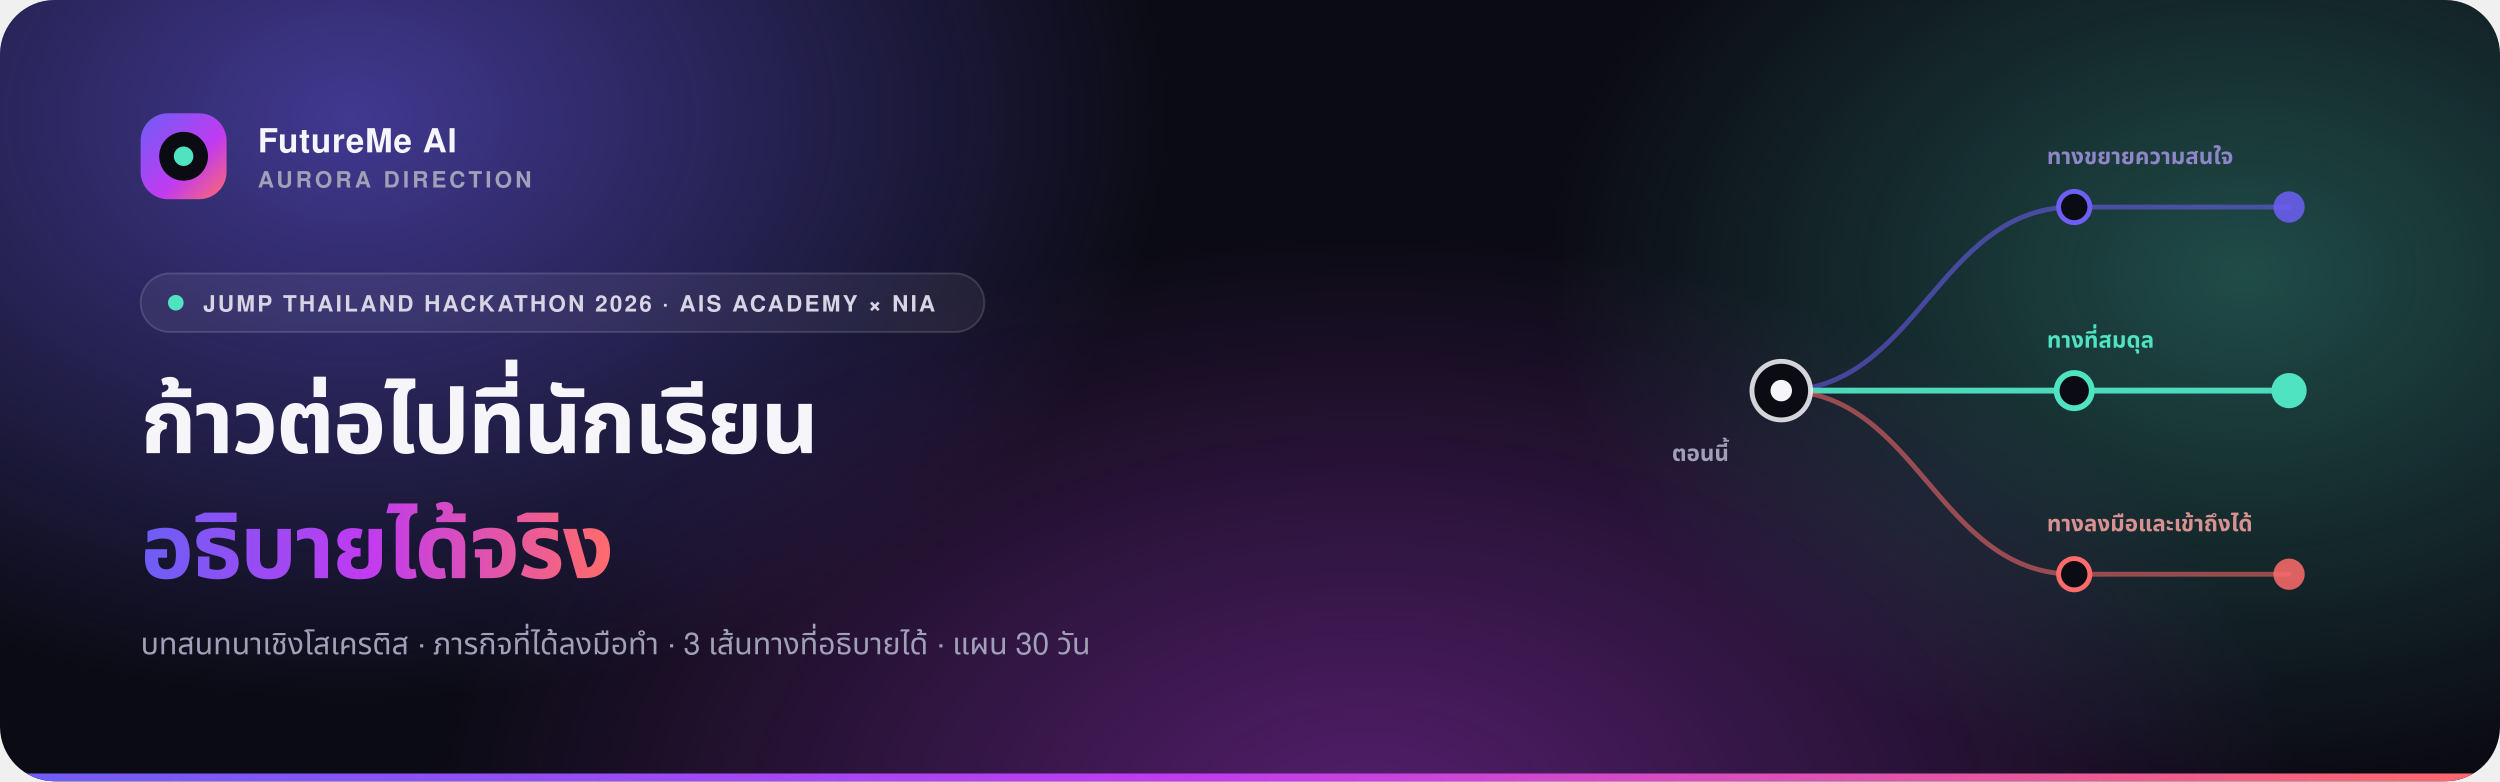
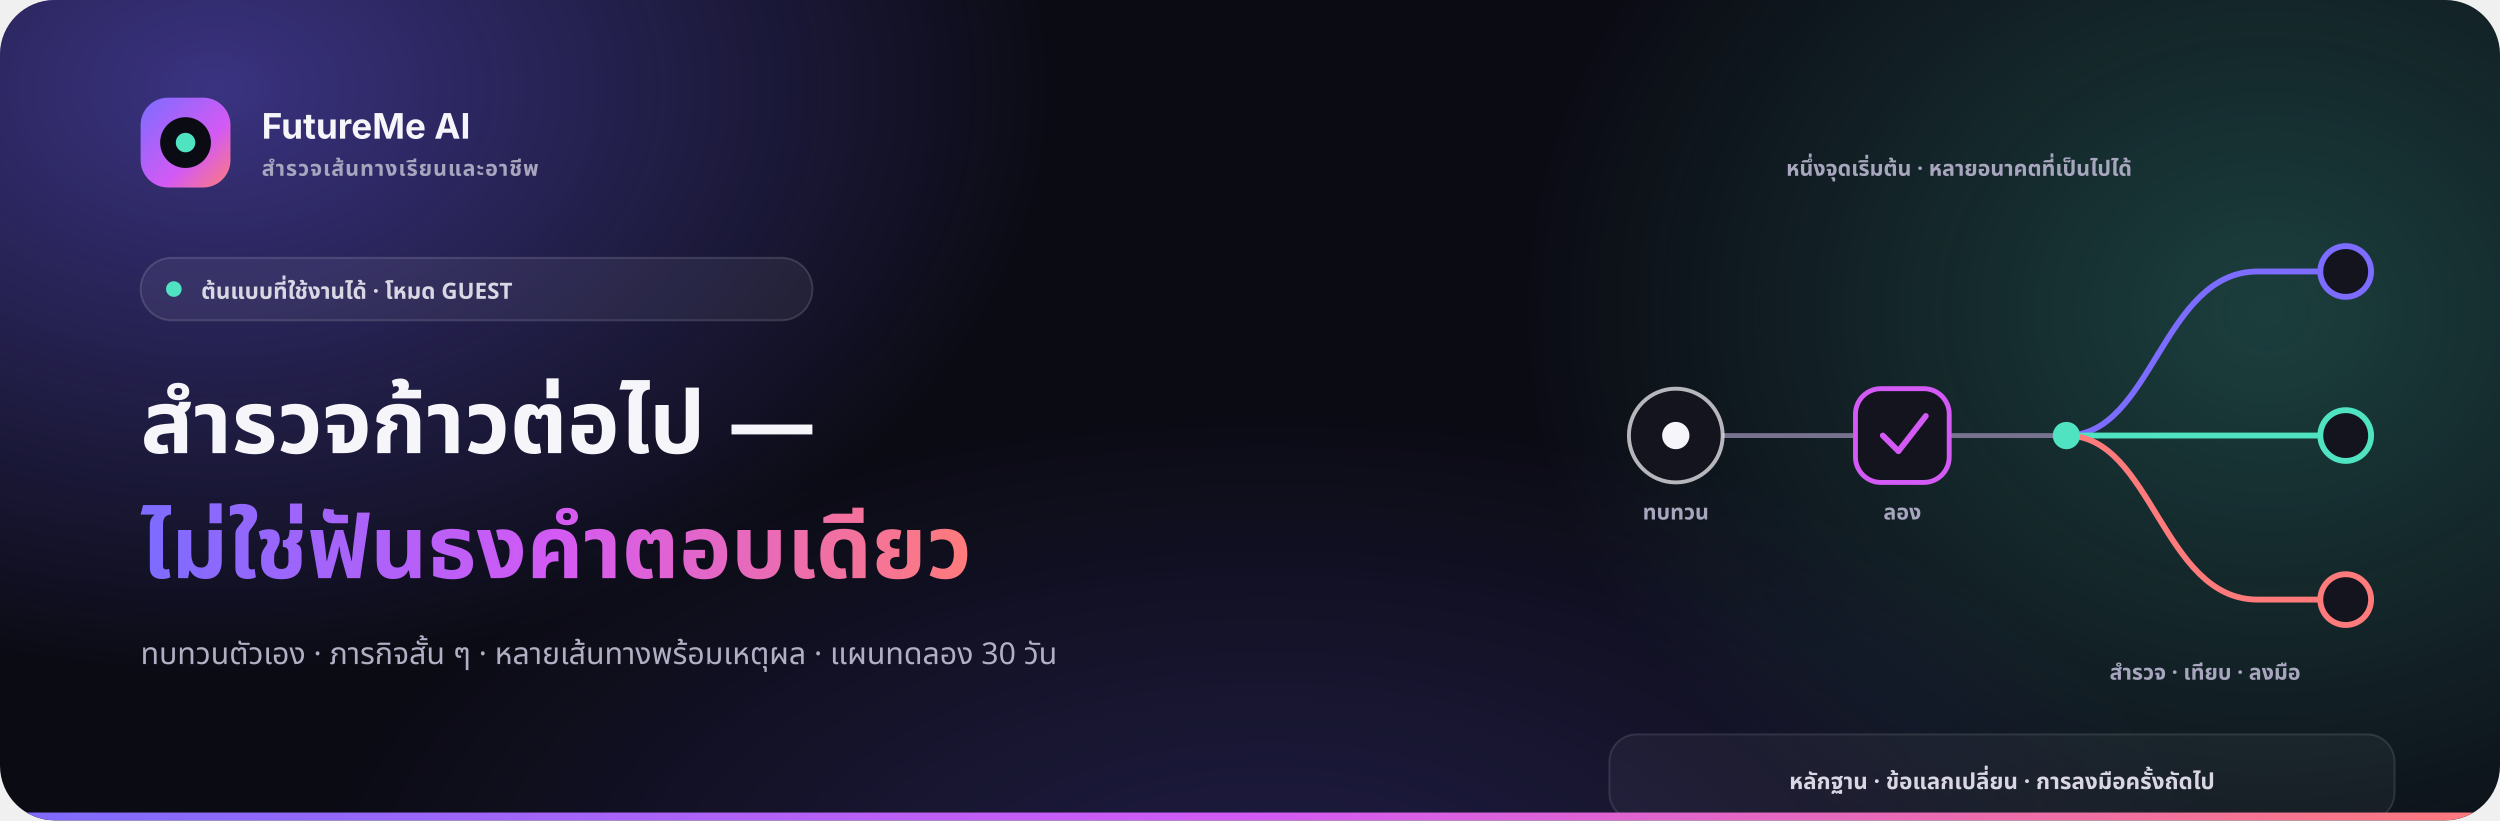
- <svg xmlns="http://www.w3.org/2000/svg" viewBox="0 0 1280 400" width="1280" height="400" role="img" aria-label="FutureMe AI — career and study guidance for Thai students that shows its reasoning">
+ <svg xmlns="http://www.w3.org/2000/svg" viewBox="0 0 1280 420" width="1280" height="420" role="img" aria-labelledby="title description">
  <defs>
    <linearGradient id="aurora" x1="0" y1="0" x2="1" y2="0">
-       <stop offset="0%" stop-color="#6D5EF6" />
-       <stop offset="48%" stop-color="#C13BF0" />
-       <stop offset="100%" stop-color="#FF6B6B" />
+       <stop offset="0%" stop-color="#7C6CFF" />
+       <stop offset="50%" stop-color="#D35AF4" />
+       <stop offset="100%" stop-color="#FF7B7B" />
    </linearGradient>
-     <radialGradient id="glowIndigo" cx="50%" cy="50%" r="50%">
-       <stop offset="0%" stop-color="#6D5EF6" stop-opacity="0.55" />
+     <linearGradient id="mark" x1="0" y1="0" x2="1" y2="1">
+       <stop offset="0%" stop-color="#7C6CFF" />
+       <stop offset="62%" stop-color="#D35AF4" />
+       <stop offset="100%" stop-color="#FF7B7B" />
+     </linearGradient>
+     <radialGradient id="indigoGlow" cx="50%" cy="50%" r="50%">
+       <stop offset="0%" stop-color="#6D5EF6" stop-opacity=".48" />
      <stop offset="100%" stop-color="#6D5EF6" stop-opacity="0" />
    </radialGradient>
-     <radialGradient id="glowMagenta" cx="50%" cy="50%" r="50%">
-       <stop offset="0%" stop-color="#C13BF0" stop-opacity="0.40" />
-       <stop offset="100%" stop-color="#C13BF0" stop-opacity="0" />
-     </radialGradient>
-     <radialGradient id="glowMint" cx="50%" cy="50%" r="50%">
-       <stop offset="0%" stop-color="#4FE3C1" stop-opacity="0.30" />
+     <radialGradient id="mintGlow" cx="50%" cy="50%" r="50%">
+       <stop offset="0%" stop-color="#4FE3C1" stop-opacity=".24" />
      <stop offset="100%" stop-color="#4FE3C1" stop-opacity="0" />
    </radialGradient>
-     <linearGradient id="markGrad" x1="0" y1="0" x2="1" y2="1">
-       <stop offset="0%" stop-color="#6D5EF6" />
-       <stop offset="60%" stop-color="#C13BF0" />
-       <stop offset="100%" stop-color="#FF6B6B" />
-     </linearGradient>
-     <clipPath id="card">
-       <rect x="0" y="0" width="1280" height="400" rx="28" />
+     <clipPath id="frame">
+       <rect width="1280" height="420" rx="28" />
    </clipPath>
  </defs>
-   <g clip-path="url(#card)">
-     <rect x="0" y="0" width="1280" height="400" fill="#0B0B14" />
-     <ellipse cx="180" cy="60" rx="420" ry="300" fill="url(#glowIndigo)" />
-     <ellipse cx="700" cy="420" rx="480" ry="300" fill="url(#glowMagenta)" />
-     <ellipse cx="1150" cy="140" rx="360" ry="260" fill="url(#glowMint)" />
-     <g transform="translate(72,58)">
-       <rect x="0" y="0" width="44" height="44" rx="14" fill="url(#markGrad)" />
-       <circle cx="22" cy="22" r="12.5" fill="#0B0B14" />
-       <circle cx="22" cy="22" r="5" fill="#4FE3C1" />
-       <text x="60" y="20" font-family="Helvetica Neue, Helvetica, Arial, sans-serif" font-size="17" font-weight="700" fill="#F5F5FA" letter-spacing="0.4">FutureMe AI</text>
-       <text x="60" y="38" font-family="Helvetica Neue, Helvetica, Arial, sans-serif" font-size="11.5" font-weight="600" fill="#A0A0B8" letter-spacing="1.6">AURORA DIRECTION</text>
+   <g clip-path="url(#frame)">
+     <rect width="1280" height="420" fill="#0B0B14" />
+     <ellipse cx="110" cy="45" rx="430" ry="300" fill="url(#indigoGlow)" />
+     <ellipse cx="1160" cy="160" rx="380" ry="320" fill="url(#mintGlow)" />
+     <ellipse cx="650" cy="470" rx="500" ry="260" fill="url(#indigoGlow)" opacity=".45" />
+     <g transform="translate(72 50)">
+       <rect width="46" height="46" rx="14" fill="url(#mark)" />
+       <circle cx="23" cy="23" r="13" fill="#0B0B14" />
+       <circle cx="23" cy="23" r="5" fill="#4FE3C1" />
+       <text x="62" y="21" font-family="Inter, Helvetica Neue, Arial, sans-serif" font-size="18" font-weight="700" fill="#F5F5FA">FutureMe AI</text>
+       <text x="62" y="40" font-family="Noto Sans Thai, IBM Plex Sans Thai, Tahoma, sans-serif" font-size="11" font-weight="700" letter-spacing=".5" fill="#A8A6BE">สำรวจเส้นทางเรียนและอาชีพ</text>
    </g>
-     <g transform="translate(72,140)">
-       <rect x="0" y="0" width="432" height="30" rx="15" fill="#FFFFFF" fill-opacity="0.06" stroke="#FFFFFF" stroke-opacity="0.14" />
-       <circle cx="18" cy="15" r="4" fill="#4FE3C1" />
-       <text x="32" y="19.5" font-family="Helvetica Neue, Helvetica, Arial, sans-serif" font-size="11.5" font-weight="700" fill="#D8D4E5" letter-spacing="1.15">JUMP THAILAND HACKATHON 2026 · AIS ACADEMY × NIA</text>
+     <g transform="translate(72 132)">
+       <rect width="344" height="32" rx="16" fill="#FFFFFF" fill-opacity=".06" stroke="#FFFFFF" stroke-opacity=".14" />
+       <circle cx="17" cy="16" r="4" fill="#4FE3C1" />
+       <text x="31" y="21" font-family="Noto Sans Thai, IBM Plex Sans Thai, Tahoma, sans-serif" font-size="11.5" font-weight="700" fill="#D9D7E4">ต้นแบบที่ใช้งานได้ · โหมด GUEST</text>
    </g>
-     <text x="72" y="232" font-family="Noto Sans Thai, IBM Plex Sans Thai, Leelawadee UI, Tahoma, Thonburi, Helvetica, Arial, sans-serif" font-size="46" font-weight="700" fill="#F5F5FA" letter-spacing="-1">ก้าวต่อไปที่นักเรียน</text>
-     <text x="72" y="296" font-family="Noto Sans Thai, IBM Plex Sans Thai, Leelawadee UI, Tahoma, Thonburi, Helvetica, Arial, sans-serif" font-size="46" font-weight="700" fill="url(#aurora)" letter-spacing="-1">อธิบายได้จริง</text>
-     <text x="72" y="335" font-family="Noto Sans Thai, IBM Plex Sans Thai, Leelawadee UI, Tahoma, Thonburi, Helvetica, Arial, sans-serif" font-size="15.5" fill="#A0A0B8">บทสนทนาเชิงโสเครติส · ภารกิจที่ได้ลงมือทำ · 3 เส้นทางที่อธิบายได้ · แผน 30 วัน</text>
-     <g transform="translate(872,60)" fill="none" stroke-linecap="round">
-       <path d="M40 140 C 110 140, 120 46, 190 46 L 300 46" stroke="#6D5EF6" stroke-opacity="0.55" stroke-width="2.5" />
-       <path d="M40 140 L 300 140" stroke="#4FE3C1" stroke-opacity="0.95" stroke-width="3" />
-       <path d="M40 140 C 110 140, 120 234, 190 234 L 300 234" stroke="#FF6B6B" stroke-opacity="0.55" stroke-width="2.5" />
-       <circle cx="40" cy="140" r="15" fill="#0B0B14" stroke="#F5F5FA" stroke-opacity="0.85" stroke-width="2.5" />
-       <circle cx="40" cy="140" r="5.5" fill="#F5F5FA" stroke="none" />
-       <g stroke="none">
-         <circle cx="190" cy="46" r="8" fill="#0B0B14" stroke="#6D5EF6" stroke-width="2.5" />
-         <circle cx="300" cy="46" r="8" fill="#6D5EF6" fill-opacity="0.85" />
-         <circle cx="190" cy="140" r="9" fill="#0B0B14" stroke="#4FE3C1" stroke-width="3" />
-         <circle cx="300" cy="140" r="9" fill="#4FE3C1" />
-         <circle cx="190" cy="234" r="8" fill="#0B0B14" stroke="#FF6B6B" stroke-width="2.5" />
-         <circle cx="300" cy="234" r="8" fill="#FF6B6B" fill-opacity="0.85" />
+     <text x="72" y="232" font-family="Noto Sans Thai, IBM Plex Sans Thai, Tahoma, sans-serif" font-size="45" font-weight="750" fill="#F5F5FA">สำรวจก้าวต่อไป —</text>
+     <text x="72" y="296" font-family="Noto Sans Thai, IBM Plex Sans Thai, Tahoma, sans-serif" font-size="45" font-weight="750" fill="url(#aurora)">ไม่ใช่ฟันธงคำตอบเดียว</text>
+     <text x="72" y="340" font-family="Noto Sans Thai, IBM Plex Sans Thai, Tahoma, sans-serif" font-size="15.5" fill="#B1AFC4">ทบทวนตัวเอง · ภารกิจสั้น ๆ · หลายเส้นทางพร้อมเหตุผล · แผนทดลอง 30 วัน</text>
+     <g transform="translate(808 72)" font-family="Noto Sans Thai, IBM Plex Sans Thai, Tahoma, sans-serif">
+       <text x="195" y="18" text-anchor="middle" font-size="11" font-weight="700" fill="#A8A6BE">หนึ่งจุดเริ่มต้น · หลายอนาคตที่เป็นไปได้</text>
+       <path d="M50 151 H142" fill="none" stroke="#77728D" stroke-width="2.5" stroke-linecap="round" />
+       <path d="M190 151 H250" fill="none" stroke="#77728D" stroke-width="2.5" stroke-linecap="round" />
+       <path d="M250 151 C294 151 299 67 348 67 H393" fill="none" stroke="#7C6CFF" stroke-width="3" stroke-linecap="round" />
+       <path d="M250 151 H393" fill="none" stroke="#4FE3C1" stroke-width="3" stroke-linecap="round" />
+       <path d="M250 151 C294 151 299 235 348 235 H393" fill="none" stroke="#FF7B7B" stroke-width="3" stroke-linecap="round" />
+       <circle cx="50" cy="151" r="24" fill="#14141F" stroke="#F5F5FA" stroke-opacity=".72" stroke-width="2" />
+       <circle cx="50" cy="151" r="7" fill="#F5F5FA" />
+       <rect x="142" y="127" width="48" height="48" rx="13" fill="#14141F" stroke="#D35AF4" stroke-width="2.5" />
+       <path d="M156 151 l8 8 14-18" fill="none" stroke="#D35AF4" stroke-width="3" stroke-linecap="round" stroke-linejoin="round" />
+       <circle cx="250" cy="151" r="7" fill="#4FE3C1" />
+       <circle cx="393" cy="67" r="13" fill="#14141F" stroke="#7C6CFF" stroke-width="3" />
+       <circle cx="393" cy="151" r="13" fill="#14141F" stroke="#4FE3C1" stroke-width="3" />
+       <circle cx="393" cy="235" r="13" fill="#14141F" stroke="#FF7B7B" stroke-width="3" />
+       <g font-size="11" font-weight="700" fill="#A8A6BE" text-anchor="middle">
+         <text x="50" y="194">ทบทวน</text>
+         <text x="166" y="194">ลอง</text>
+         <text x="321" y="276">สำรวจ · เทียบ · ลงมือ</text>
      </g>
-       <g font-family="Noto Sans Thai, IBM Plex Sans Thai, Leelawadee UI, Tahoma, Thonburi, Helvetica, Arial, sans-serif" font-size="11.5" font-weight="700" letter-spacing="0" stroke="none">
-         <text x="-16" y="176" fill="#A0A0B8">ตอนนี้</text>
-         <text x="176" y="24" fill="#8E86C9">ทางขยายความสนใจ</text>
-         <text x="176" y="118" fill="#4FE3C1">ทางที่สมดุล</text>
-         <text x="176" y="212" fill="#D89090">ทางลงมือและเข้าถึงได้</text>
-       </g>
+       <rect x="16" y="304" width="402" height="44" rx="14" fill="#FFFFFF" fill-opacity=".045" stroke="#FFFFFF" stroke-opacity=".11" />
+       <text x="217" y="332" text-anchor="middle" font-size="11.5" font-weight="700" fill="#D9D7E4">หลักฐาน · ข้อแลกเปลี่ยน · การลงมือครั้งถัดไป</text>
    </g>
-     <rect x="0" y="396" width="1280" height="4" fill="url(#aurora)" />
+     <rect y="416" width="1280" height="4" fill="url(#aurora)" />
  </g>
</svg>
